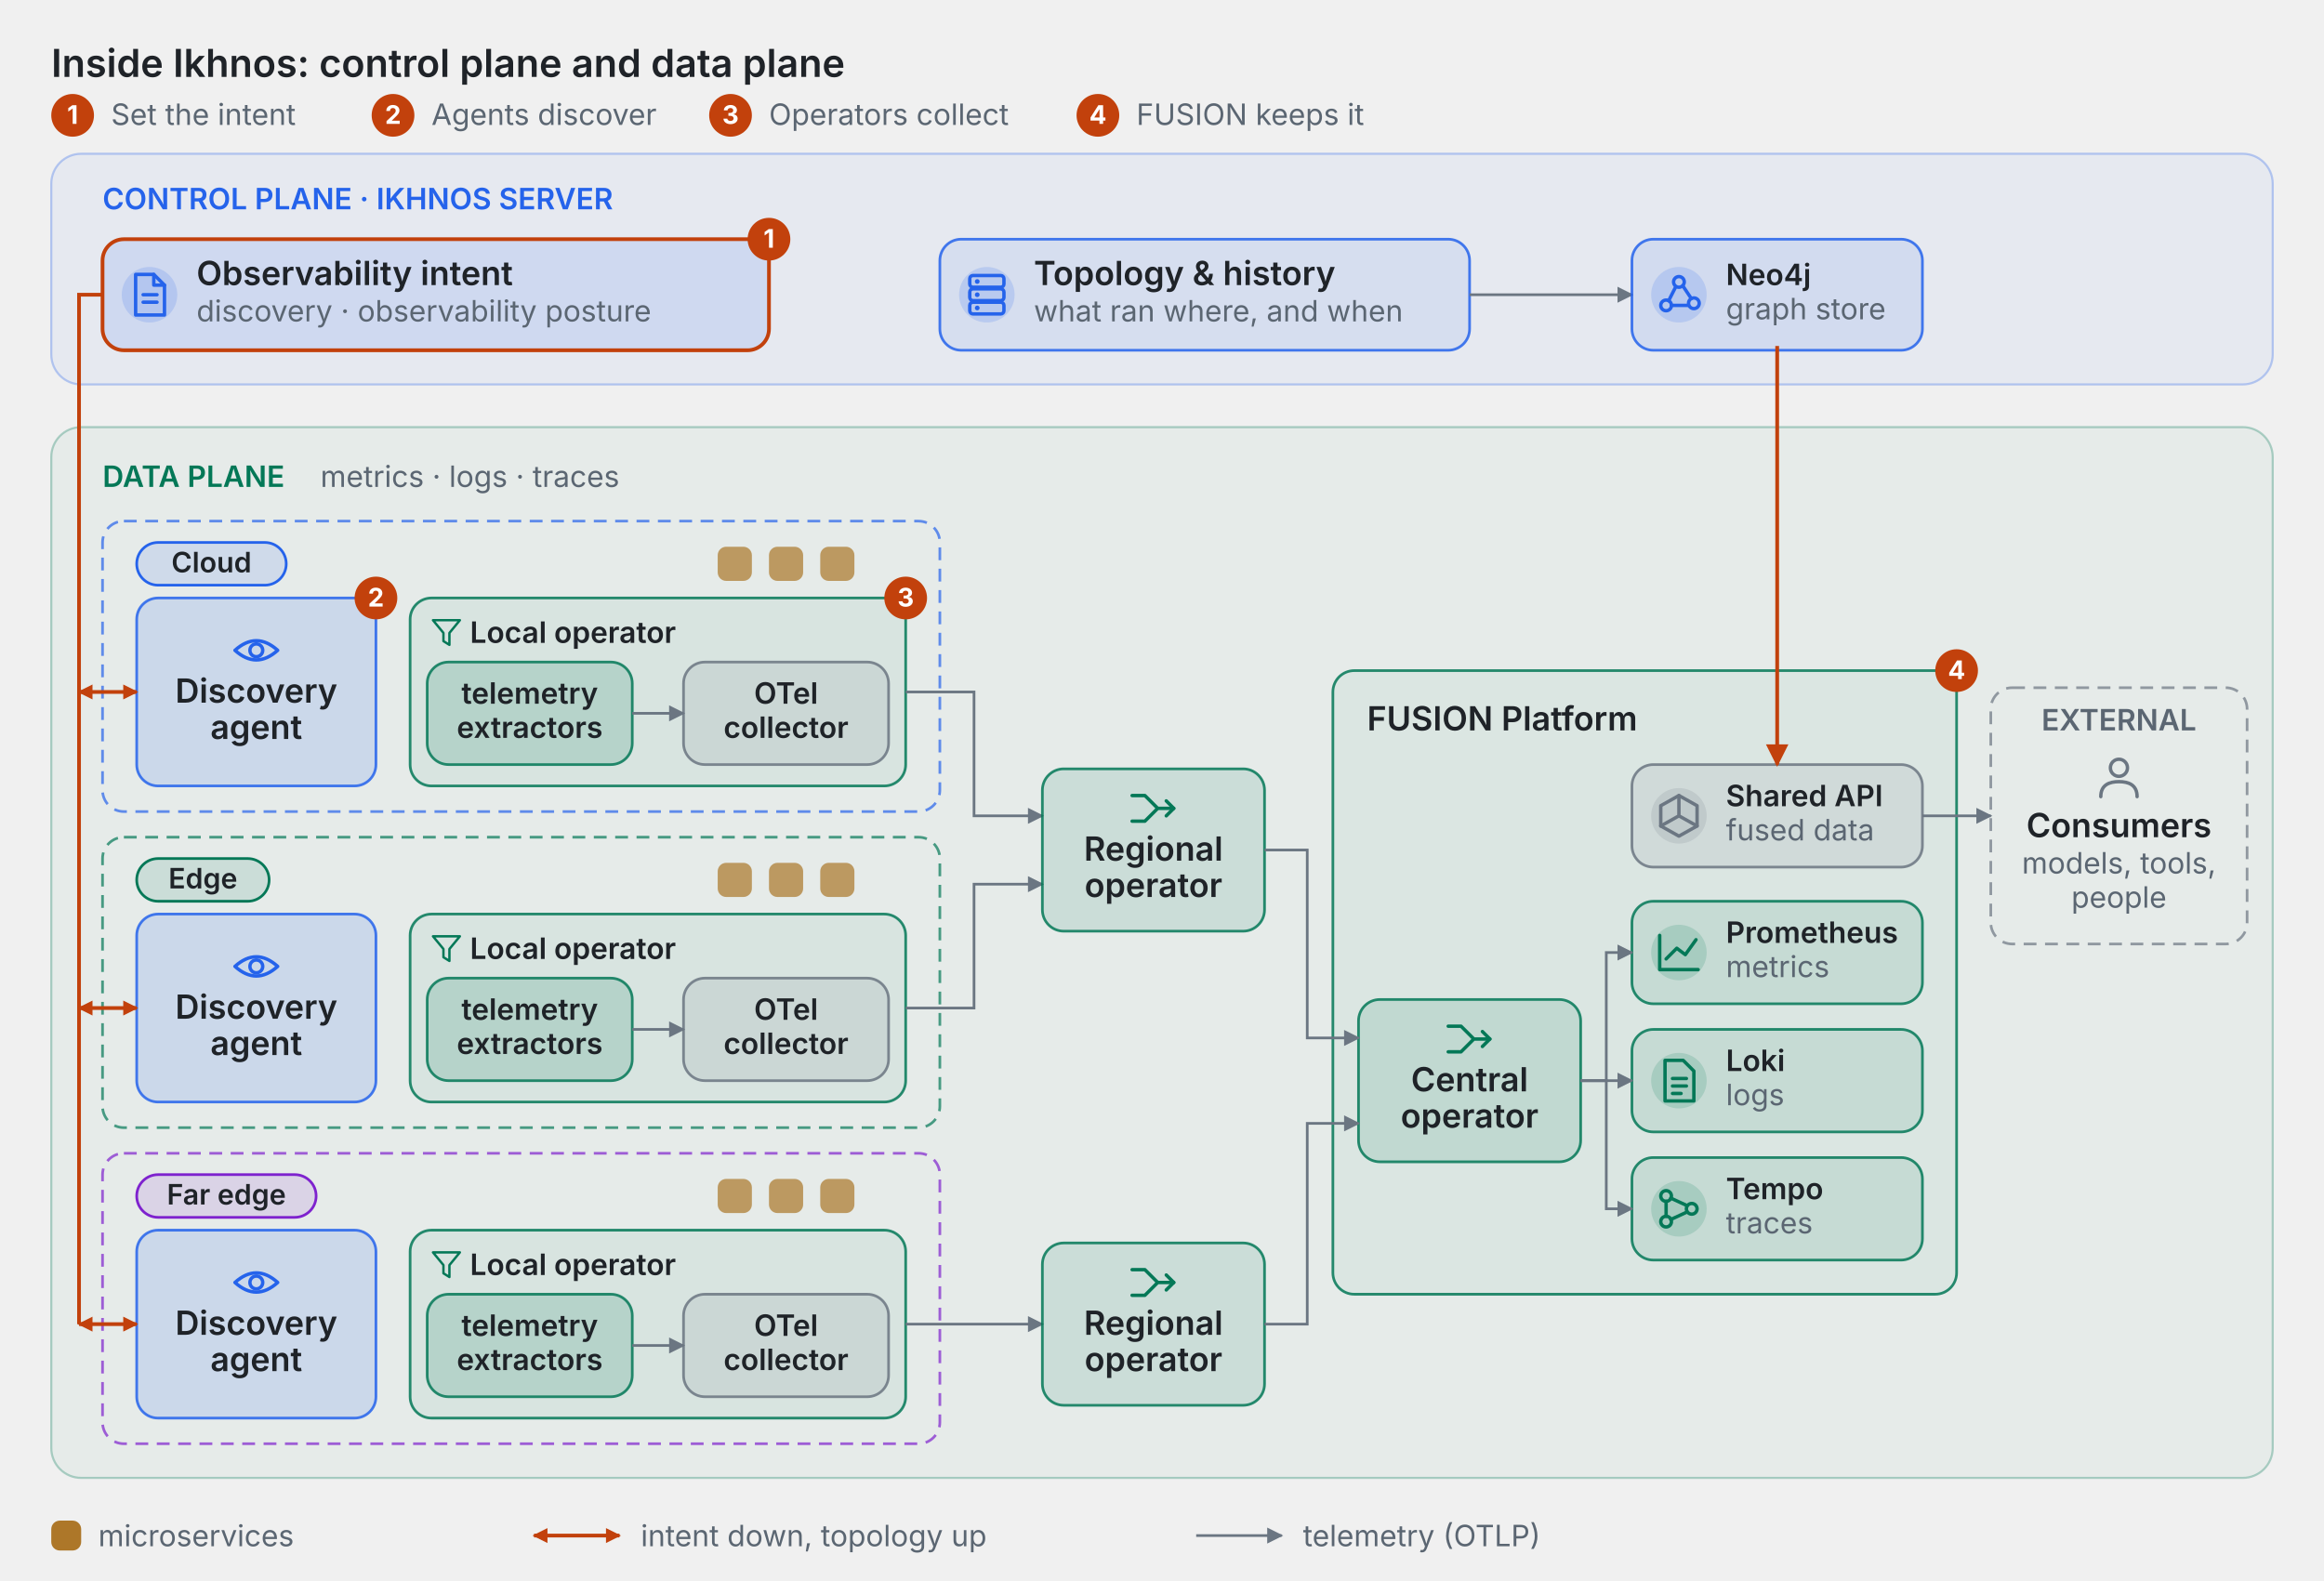
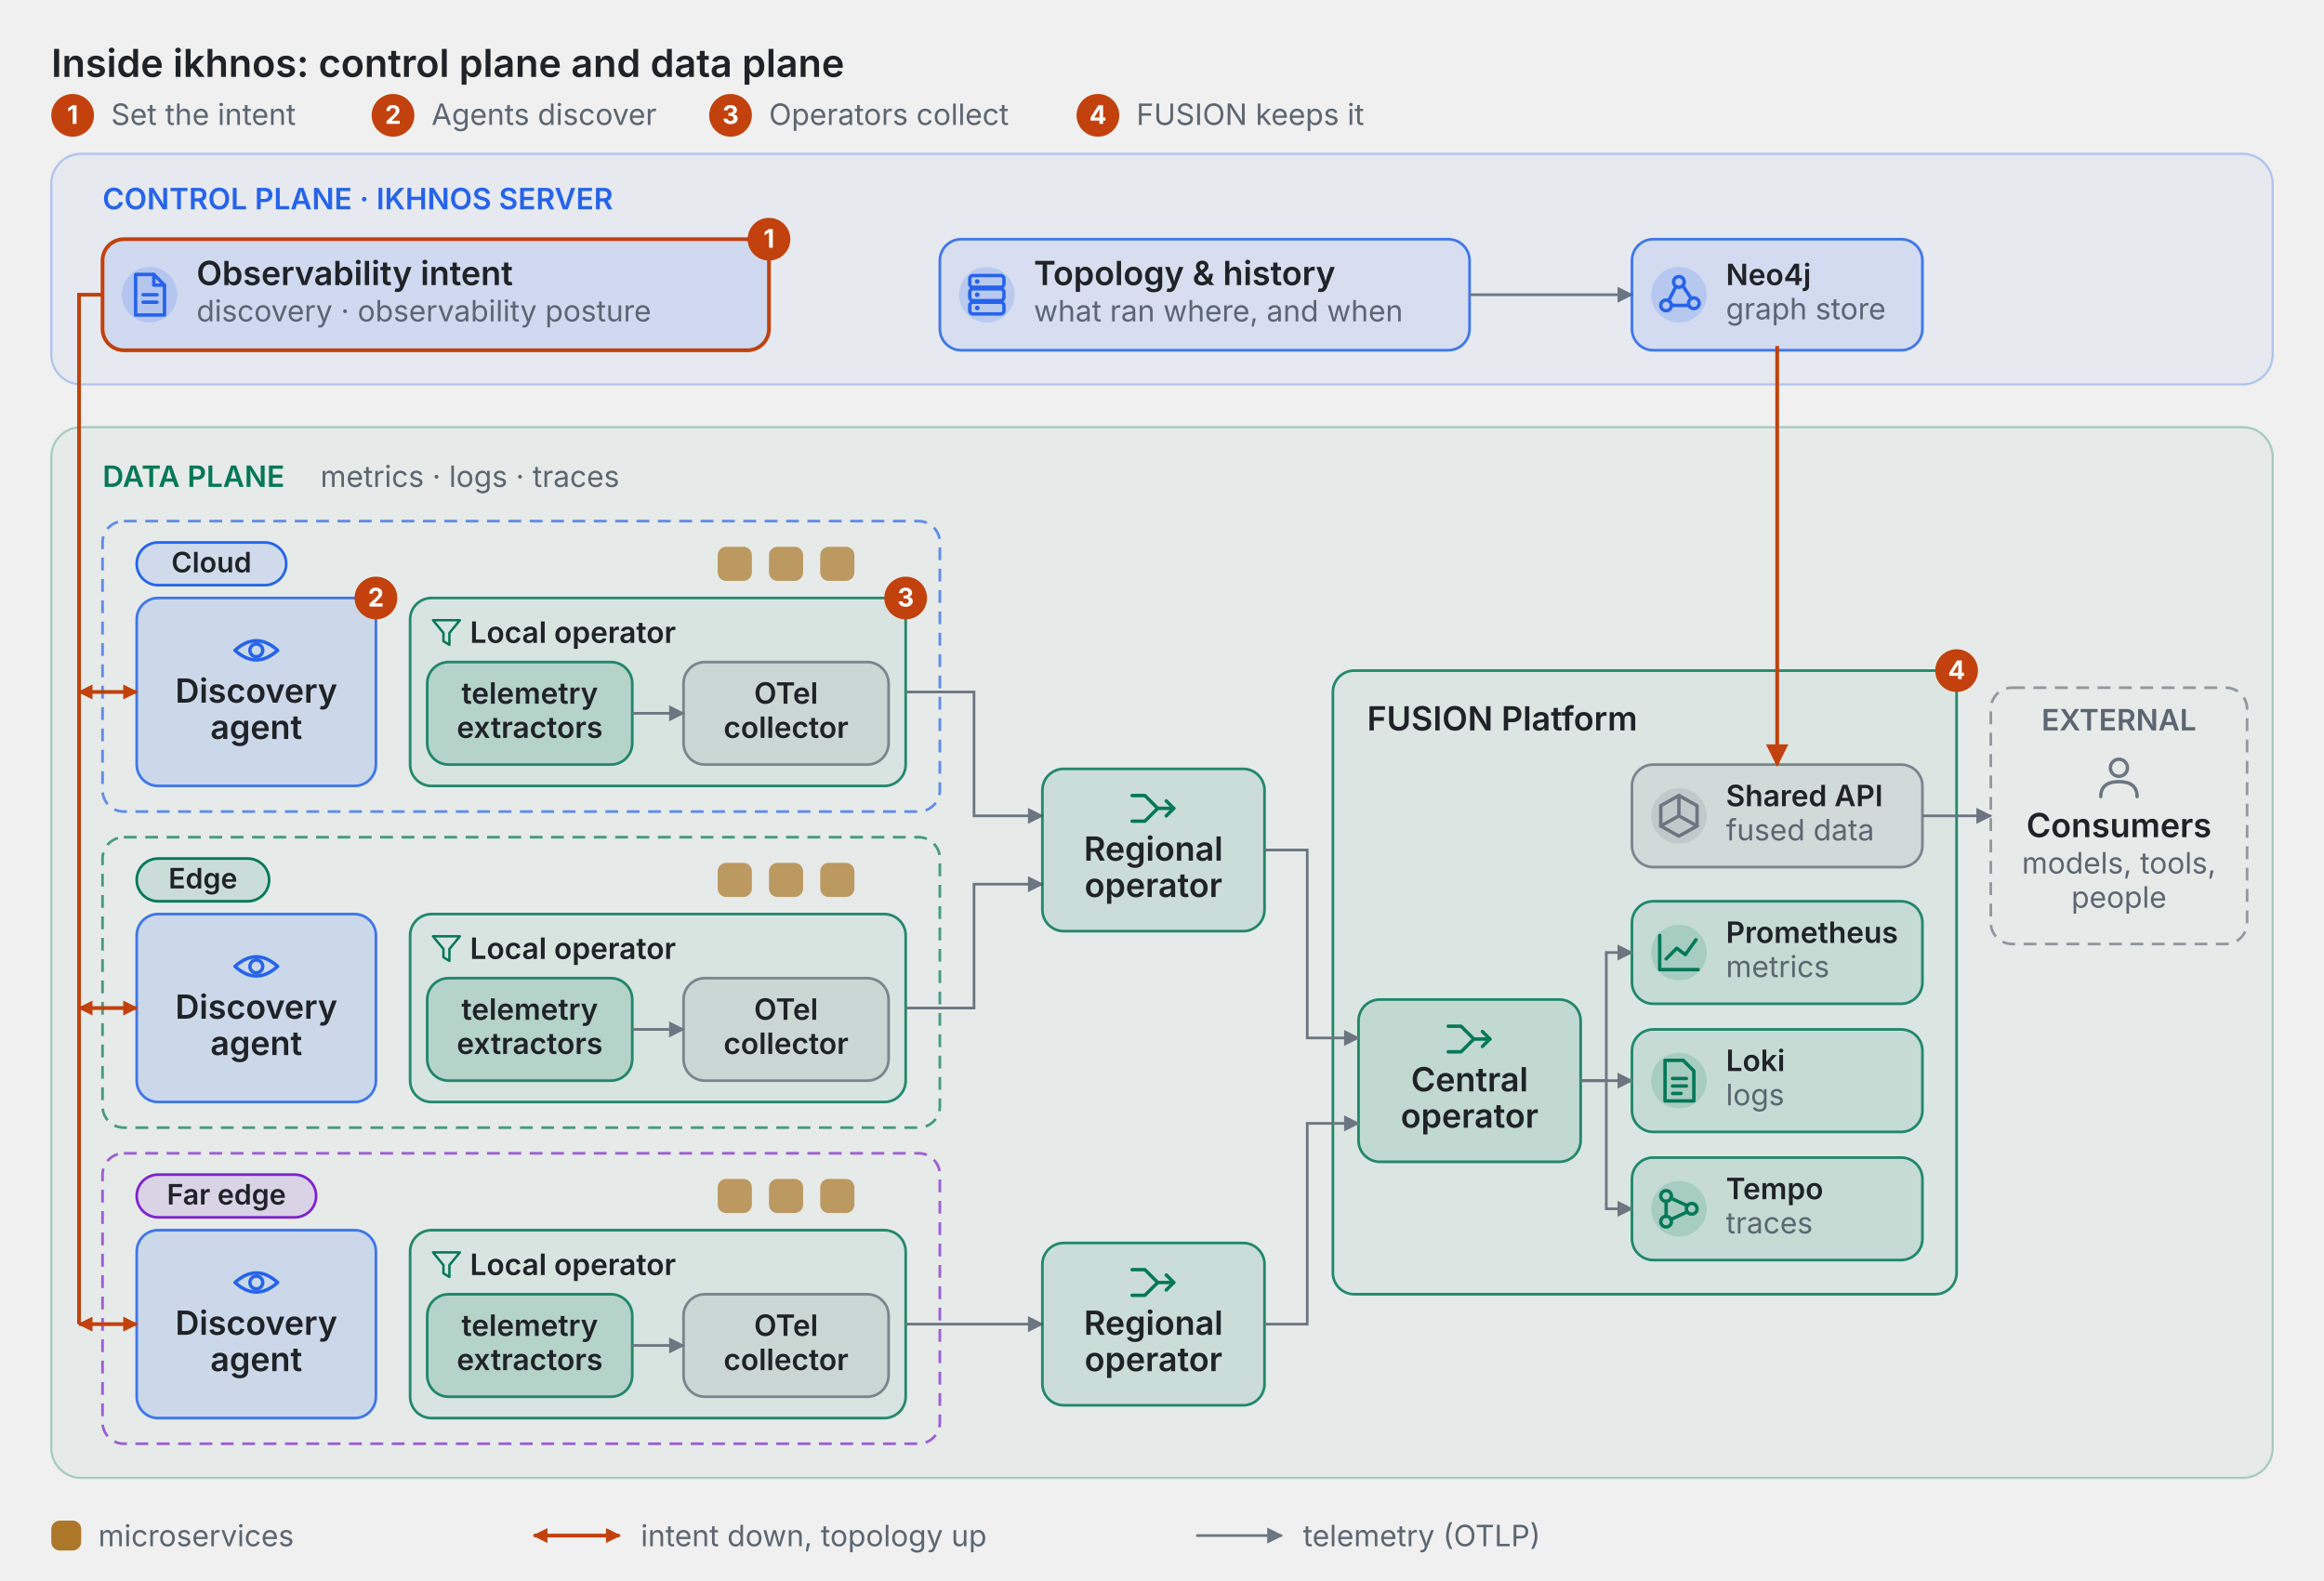
- <svg xmlns="http://www.w3.org/2000/svg" viewBox="0 0 1088 740" role="img" aria-label="Ikhnos has a control plane and a data plane. In the control plane, the server holds the observability intent, which covers discovery and the observability posture, and the topology and history. The intent goes down to a discovery agent in each cloud, edge and far-edge cluster, and the topology comes back up. In the data plane, each cluster has a local operator with telemetry extractors feeding an OpenTelemetry collector. Telemetry goes through regional operators to FUSION's central operator, then into Prometheus for metrics, Loki for logs and Tempo for traces. The server keeps the topology and its history in Neo4j. FUSION's shared API gives outside consumers, models, tools and people, the fused data, and reads the topology from the server." font-size="15.6" font-family="Inter, -apple-system, 'Segoe UI', Helvetica, Arial, sans-serif">
+ <svg xmlns="http://www.w3.org/2000/svg" viewBox="0 0 1088 740" role="img" aria-label="ikhnos has a control plane and a data plane. In the control plane, the server holds the observability intent, which covers discovery and the observability posture, and the topology and history. The intent goes down to a discovery agent in each cloud, edge and far-edge cluster, and the topology comes back up. In the data plane, each cluster has a local operator with telemetry extractors feeding an OpenTelemetry collector. Telemetry goes through regional operators to FUSION's central operator, then into Prometheus for metrics, Loki for logs and Tempo for traces. The server keeps the topology and its history in Neo4j. FUSION's shared API gives outside consumers, models, tools and people, the fused data, and reads the topology from the server." font-size="15.6" font-family="Inter, -apple-system, 'Segoe UI', Helvetica, Arial, sans-serif">
  <defs>
    <marker id="obsplanes-arrow" viewBox="0 0 10 10" refX="9" refY="5" markerWidth="6" markerHeight="6" orient="auto-start-reverse">
      <path d="M0 0L10 5L0 10z" fill="#6b7682" />
    </marker>
    <marker id="obsplanes-arrow-accent" viewBox="0 0 10 10" refX="9" refY="5" markerWidth="6" markerHeight="6" orient="auto-start-reverse">
      <path d="M0 0L10 5L0 10z" fill="#c2410c" />
    </marker>
    <marker id="obsplanes-arrow-accent-sm" viewBox="0 0 10 10" refX="9" refY="5" markerWidth="4" markerHeight="4" orient="auto-start-reverse">
      <path d="M0 0L10 5L0 10z" fill="#c2410c" />
    </marker>
  </defs>
-   <text x="24" y="36" font-size="18" font-weight="600" fill="#1f2328">Inside Ikhnos: control plane and data plane</text>
+   <text x="24" y="36" font-size="18" font-weight="600" fill="#1f2328">Inside ikhnos: control plane and data plane</text>
  <g>
    <g>
      <circle cx="34" cy="54" r="10" fill="#c2410c" />
      <text x="34" y="58" text-anchor="middle" font-size="12" font-weight="700" fill="#fff">1</text>
    </g>
    <text x="52" y="58.5" font-size="13.8" fill="#5b6672">Set the intent</text>
  </g>
  <g>
    <g>
      <circle cx="184" cy="54" r="10" fill="#c2410c" />
      <text x="184" y="58" text-anchor="middle" font-size="12" font-weight="700" fill="#fff">2</text>
    </g>
    <text x="202" y="58.5" font-size="13.8" fill="#5b6672">Agents discover</text>
  </g>
  <g>
    <g>
      <circle cx="342" cy="54" r="10" fill="#c2410c" />
      <text x="342" y="58" text-anchor="middle" font-size="12" font-weight="700" fill="#fff">3</text>
    </g>
    <text x="360" y="58.5" font-size="13.8" fill="#5b6672">Operators collect</text>
  </g>
  <g>
    <g>
      <circle cx="514" cy="54" r="10" fill="#c2410c" />
      <text x="514" y="58" text-anchor="middle" font-size="12" font-weight="700" fill="#fff">4</text>
    </g>
    <text x="532" y="58.5" font-size="13.8" fill="#5b6672">FUSION keeps it</text>
  </g>
  <rect x="24" y="72" width="1040" height="108" rx="14" fill="#2563eb" fill-opacity="0.05" stroke="#2563eb" stroke-opacity="0.3" />
  <text x="48" y="98" font-size="13.8" font-weight="600" fill="#2563eb">CONTROL PLANE · IKHNOS SERVER</text>
  <g>
    <rect x="48" y="112" width="312" height="52" rx="10" fill="#2563eb" fill-opacity="0.12" stroke="#c2410c" stroke-opacity="1" stroke-width="1.75" />
    <circle cx="70" cy="138" r="13" fill="#2563eb" fill-opacity="0.16" />
    <g transform="translate(70 138)">
      <path d="M-6.5 -9.5H2L7 -4.5V9.5H-6.5Z" fill="none" stroke="#2563eb" stroke-width="1.6" stroke-linecap="round" stroke-linejoin="round" />
      <path d="M2 -9.5V-4.5H7M-3 0H3.5M-3 3.5H3.5" fill="none" stroke="#2563eb" stroke-width="1.6" stroke-linecap="round" stroke-linejoin="round" />
    </g>
    <text x="92" y="133.5" font-weight="600" fill="#1f2328">Observability intent</text>
    <text x="92" y="150.5" font-size="13.8" fill="#5b6672">discovery · observability posture</text>
  </g>
  <g>
    <rect x="440" y="112" width="248" height="52" rx="10" fill="#2563eb" fill-opacity="0.08" stroke="#2563eb" stroke-opacity="0.85" stroke-width="1.25" />
    <circle cx="462" cy="138" r="13" fill="#2563eb" fill-opacity="0.16" />
    <g transform="translate(462 138)">
      <rect x="-8" y="-9" width="16" height="5.5" rx="1.5" fill="none" stroke="#2563eb" stroke-width="1.6" stroke-linecap="round" stroke-linejoin="round" />
      <rect x="-8" y="-2.75" width="16" height="5.5" rx="1.5" fill="none" stroke="#2563eb" stroke-width="1.6" stroke-linecap="round" stroke-linejoin="round" />
      <rect x="-8" y="3.5" width="16" height="5.5" rx="1.5" fill="none" stroke="#2563eb" stroke-width="1.6" stroke-linecap="round" stroke-linejoin="round" />
      <path d="M-4.5 -6.2h.01M-4.5 0h.01M-4.5 6.2h.01" fill="none" stroke="#2563eb" stroke-width="2.2" stroke-linecap="round" stroke-linejoin="round" />
    </g>
    <text x="484" y="133.5" font-weight="600" fill="#1f2328">Topology &amp; history</text>
    <text x="484" y="150.5" font-size="13.8" fill="#5b6672">what ran where, and when</text>
  </g>
  <path d="M688 138H764" fill="none" stroke="#6b7682" stroke-width="1.25" marker-end="url(#obsplanes-arrow)" />
  <g>
    <rect x="764" y="112" width="136" height="52" rx="10" fill="#2563eb" fill-opacity="0.1" stroke="#2563eb" stroke-opacity="0.85" stroke-width="1.25" />
    <circle cx="786" cy="138" r="13" fill="#2563eb" fill-opacity="0.16" />
    <g transform="translate(786 138)">
      <circle cx="-6" cy="5" r="2.5" fill="none" stroke="#2563eb" stroke-width="1.6" stroke-linecap="round" stroke-linejoin="round" />
      <circle cx="0" cy="-6" r="2.5" fill="none" stroke="#2563eb" stroke-width="1.6" stroke-linecap="round" stroke-linejoin="round" />
      <circle cx="7" cy="4" r="2.5" fill="none" stroke="#2563eb" stroke-width="1.6" stroke-linecap="round" stroke-linejoin="round" />
      <path d="M-4.8 2.8L-1.5 -3.7M1.8 -4.2L5.8 1.8M-3.5 5H4.5" fill="none" stroke="#2563eb" stroke-width="1.6" stroke-linecap="round" stroke-linejoin="round" />
    </g>
    <text x="808" y="133.5" font-size="13.8" font-weight="600" fill="#1f2328">Neo4j</text>
    <text x="808" y="149.5" font-size="13.8" fill="#5b6672">graph store</text>
  </g>
  <rect x="24" y="200" width="1040" height="492" rx="14" fill="#047857" fill-opacity="0.045" stroke="#047857" stroke-opacity="0.3" />
  <text x="48" y="228" font-size="13.8" font-weight="600" fill="#047857">DATA PLANE</text>
  <text x="150" y="228" font-size="13.8" fill="#5b6672">metrics · logs · traces</text>
  <g>
    <rect x="48" y="244" width="392" height="136" rx="10" fill="none" fill-opacity="0" stroke="#2563eb" stroke-opacity="0.7" stroke-width="1.25" stroke-dasharray="6 4" />
    <g>
      <rect x="64" y="254" width="70" height="20" rx="10" fill="#2563eb" fill-opacity="0.12" stroke="#2563eb" stroke-width="1.25" />
      <text x="99" y="268" text-anchor="middle" font-size="13.2" font-weight="600" fill="#1f2328">Cloud</text>
    </g>
    <rect x="336" y="256" width="16" height="16" rx="4" fill="#a16207" fill-opacity="0.6" />
    <rect x="360" y="256" width="16" height="16" rx="4" fill="#a16207" fill-opacity="0.6" />
    <rect x="384" y="256" width="16" height="16" rx="4" fill="#a16207" fill-opacity="0.6" />
    <g>
      <rect x="64" y="280" width="112" height="88" rx="10" fill="#2563eb" fill-opacity="0.14" stroke="#2563eb" stroke-opacity="0.85" stroke-width="1.25" />
      <g transform="translate(120 304.5)">
        <path d="M-10 0Q0 -9 10 0Q0 9 -10 0Z" fill="none" stroke="#2563eb" stroke-width="1.6" stroke-linecap="round" stroke-linejoin="round" />
        <circle cx="0" cy="0" r="3" fill="none" stroke="#2563eb" stroke-width="1.6" stroke-linecap="round" stroke-linejoin="round" />
      </g>
      <text x="120" y="329" font-weight="600" fill="#1f2328" text-anchor="middle">Discovery</text>
      <text x="120" y="346" font-weight="600" fill="#1f2328" text-anchor="middle">agent</text>
    </g>
    <rect x="192" y="280" width="232" height="88" rx="10" fill="#047857" fill-opacity="0.06" stroke="#047857" stroke-opacity="0.85" stroke-width="1.25" />
    <g transform="translate(209 296) scale(0.7)">
      <g transform="translate(0 0)">
        <path d="M-9 -8H9L2 0.5V8.5L-2 6V0.5Z" fill="none" stroke="#047857" stroke-width="1.6" stroke-linecap="round" stroke-linejoin="round" />
      </g>
    </g>
    <text x="220" y="301" font-size="13.8" font-weight="600" fill="#1f2328">Local operator</text>
    <rect x="200" y="310" width="96" height="48" rx="10" fill="#047857" fill-opacity="0.16" stroke="#047857" stroke-opacity="0.85" stroke-width="1.25" />
    <text x="248" y="329.5" font-size="13.8" font-weight="600" fill="#1f2328" text-anchor="middle">telemetry</text>
    <text x="248" y="345.5" font-size="13.8" font-weight="600" fill="#1f2328" text-anchor="middle">extractors</text>
    <path d="M296 334H320" fill="none" stroke="#6b7682" stroke-width="1.25" marker-end="url(#obsplanes-arrow)" />
    <rect x="320" y="310" width="96" height="48" rx="10" fill="#6b7682" fill-opacity="0.12" stroke="#6b7682" stroke-opacity="0.85" stroke-width="1.25" />
    <text x="368" y="329.5" font-size="13.8" font-weight="600" fill="#1f2328" text-anchor="middle">OTel</text>
    <text x="368" y="345.5" font-size="13.8" font-weight="600" fill="#1f2328" text-anchor="middle">collector</text>
    <path d="M37 324H64" fill="none" stroke="#c2410c" stroke-width="1.75" marker-end="url(#obsplanes-arrow-accent-sm)" marker-start="url(#obsplanes-arrow-accent-sm)" />
    <path d="M424 324H456V382H488" fill="none" stroke="#6b7682" stroke-width="1.25" marker-end="url(#obsplanes-arrow)" />
  </g>
  <g>
    <rect x="48" y="392" width="392" height="136" rx="10" fill="none" fill-opacity="0" stroke="#047857" stroke-opacity="0.7" stroke-width="1.25" stroke-dasharray="6 4" />
    <g>
      <rect x="64" y="402" width="62" height="20" rx="10" fill="#047857" fill-opacity="0.12" stroke="#047857" stroke-width="1.25" />
      <text x="95" y="416" text-anchor="middle" font-size="13.2" font-weight="600" fill="#1f2328">Edge</text>
    </g>
    <rect x="336" y="404" width="16" height="16" rx="4" fill="#a16207" fill-opacity="0.6" />
    <rect x="360" y="404" width="16" height="16" rx="4" fill="#a16207" fill-opacity="0.6" />
    <rect x="384" y="404" width="16" height="16" rx="4" fill="#a16207" fill-opacity="0.6" />
    <g>
      <rect x="64" y="428" width="112" height="88" rx="10" fill="#2563eb" fill-opacity="0.14" stroke="#2563eb" stroke-opacity="0.85" stroke-width="1.25" />
      <g transform="translate(120 452.5)">
        <path d="M-10 0Q0 -9 10 0Q0 9 -10 0Z" fill="none" stroke="#2563eb" stroke-width="1.6" stroke-linecap="round" stroke-linejoin="round" />
        <circle cx="0" cy="0" r="3" fill="none" stroke="#2563eb" stroke-width="1.6" stroke-linecap="round" stroke-linejoin="round" />
      </g>
      <text x="120" y="477" font-weight="600" fill="#1f2328" text-anchor="middle">Discovery</text>
      <text x="120" y="494" font-weight="600" fill="#1f2328" text-anchor="middle">agent</text>
    </g>
    <rect x="192" y="428" width="232" height="88" rx="10" fill="#047857" fill-opacity="0.06" stroke="#047857" stroke-opacity="0.85" stroke-width="1.25" />
    <g transform="translate(209 444) scale(0.7)">
      <g transform="translate(0 0)">
        <path d="M-9 -8H9L2 0.5V8.5L-2 6V0.5Z" fill="none" stroke="#047857" stroke-width="1.6" stroke-linecap="round" stroke-linejoin="round" />
      </g>
    </g>
    <text x="220" y="449" font-size="13.8" font-weight="600" fill="#1f2328">Local operator</text>
    <rect x="200" y="458" width="96" height="48" rx="10" fill="#047857" fill-opacity="0.16" stroke="#047857" stroke-opacity="0.85" stroke-width="1.25" />
    <text x="248" y="477.5" font-size="13.8" font-weight="600" fill="#1f2328" text-anchor="middle">telemetry</text>
    <text x="248" y="493.5" font-size="13.8" font-weight="600" fill="#1f2328" text-anchor="middle">extractors</text>
    <path d="M296 482H320" fill="none" stroke="#6b7682" stroke-width="1.25" marker-end="url(#obsplanes-arrow)" />
    <rect x="320" y="458" width="96" height="48" rx="10" fill="#6b7682" fill-opacity="0.12" stroke="#6b7682" stroke-opacity="0.85" stroke-width="1.25" />
    <text x="368" y="477.5" font-size="13.8" font-weight="600" fill="#1f2328" text-anchor="middle">OTel</text>
    <text x="368" y="493.5" font-size="13.8" font-weight="600" fill="#1f2328" text-anchor="middle">collector</text>
    <path d="M37 472H64" fill="none" stroke="#c2410c" stroke-width="1.75" marker-end="url(#obsplanes-arrow-accent-sm)" marker-start="url(#obsplanes-arrow-accent-sm)" />
    <path d="M424 472H456V414H488" fill="none" stroke="#6b7682" stroke-width="1.25" marker-end="url(#obsplanes-arrow)" />
  </g>
  <g>
    <rect x="48" y="540" width="392" height="136" rx="10" fill="none" fill-opacity="0" stroke="#7e22ce" stroke-opacity="0.7" stroke-width="1.25" stroke-dasharray="6 4" />
    <g>
      <rect x="64" y="550" width="84" height="20" rx="10" fill="#7e22ce" fill-opacity="0.12" stroke="#7e22ce" stroke-width="1.25" />
      <text x="106" y="564" text-anchor="middle" font-size="13.2" font-weight="600" fill="#1f2328">Far edge</text>
    </g>
    <rect x="336" y="552" width="16" height="16" rx="4" fill="#a16207" fill-opacity="0.6" />
    <rect x="360" y="552" width="16" height="16" rx="4" fill="#a16207" fill-opacity="0.6" />
    <rect x="384" y="552" width="16" height="16" rx="4" fill="#a16207" fill-opacity="0.6" />
    <g>
      <rect x="64" y="576" width="112" height="88" rx="10" fill="#2563eb" fill-opacity="0.14" stroke="#2563eb" stroke-opacity="0.85" stroke-width="1.25" />
      <g transform="translate(120 600.5)">
        <path d="M-10 0Q0 -9 10 0Q0 9 -10 0Z" fill="none" stroke="#2563eb" stroke-width="1.6" stroke-linecap="round" stroke-linejoin="round" />
        <circle cx="0" cy="0" r="3" fill="none" stroke="#2563eb" stroke-width="1.6" stroke-linecap="round" stroke-linejoin="round" />
      </g>
      <text x="120" y="625" font-weight="600" fill="#1f2328" text-anchor="middle">Discovery</text>
      <text x="120" y="642" font-weight="600" fill="#1f2328" text-anchor="middle">agent</text>
    </g>
    <rect x="192" y="576" width="232" height="88" rx="10" fill="#047857" fill-opacity="0.06" stroke="#047857" stroke-opacity="0.85" stroke-width="1.25" />
    <g transform="translate(209 592) scale(0.7)">
      <g transform="translate(0 0)">
        <path d="M-9 -8H9L2 0.5V8.5L-2 6V0.5Z" fill="none" stroke="#047857" stroke-width="1.6" stroke-linecap="round" stroke-linejoin="round" />
      </g>
    </g>
    <text x="220" y="597" font-size="13.8" font-weight="600" fill="#1f2328">Local operator</text>
    <rect x="200" y="606" width="96" height="48" rx="10" fill="#047857" fill-opacity="0.16" stroke="#047857" stroke-opacity="0.85" stroke-width="1.25" />
    <text x="248" y="625.5" font-size="13.8" font-weight="600" fill="#1f2328" text-anchor="middle">telemetry</text>
    <text x="248" y="641.5" font-size="13.8" font-weight="600" fill="#1f2328" text-anchor="middle">extractors</text>
    <path d="M296 630H320" fill="none" stroke="#6b7682" stroke-width="1.25" marker-end="url(#obsplanes-arrow)" />
    <rect x="320" y="606" width="96" height="48" rx="10" fill="#6b7682" fill-opacity="0.12" stroke="#6b7682" stroke-opacity="0.85" stroke-width="1.25" />
    <text x="368" y="625.5" font-size="13.8" font-weight="600" fill="#1f2328" text-anchor="middle">OTel</text>
    <text x="368" y="641.5" font-size="13.8" font-weight="600" fill="#1f2328" text-anchor="middle">collector</text>
    <path d="M37 620H64" fill="none" stroke="#c2410c" stroke-width="1.75" marker-end="url(#obsplanes-arrow-accent-sm)" marker-start="url(#obsplanes-arrow-accent-sm)" />
    <path d="M424 620H488" fill="none" stroke="#6b7682" stroke-width="1.25" marker-end="url(#obsplanes-arrow)" />
  </g>
  <path d="M48 138H37V620" fill="none" stroke="#c2410c" stroke-width="1.75" />
  <g>
    <rect x="488" y="360" width="104" height="76" rx="10" fill="#047857" fill-opacity="0.12" stroke="#047857" stroke-opacity="0.85" stroke-width="1.25" />
    <g transform="translate(540 378.5)">
      <path d="M-10 -6H-4L2 0M-10 6H-4L2 0M2 0H9.5" fill="none" stroke="#047857" stroke-width="1.6" stroke-linecap="round" stroke-linejoin="round" />
      <path d="M6 -3.5L9.5 0L6 3.5" fill="none" stroke="#047857" stroke-width="1.6" stroke-linecap="round" stroke-linejoin="round" />
    </g>
    <text x="540" y="403" font-weight="600" fill="#1f2328" text-anchor="middle">Regional</text>
    <text x="540" y="420" font-weight="600" fill="#1f2328" text-anchor="middle">operator</text>
  </g>
  <g>
    <rect x="488" y="582" width="104" height="76" rx="10" fill="#047857" fill-opacity="0.12" stroke="#047857" stroke-opacity="0.85" stroke-width="1.25" />
    <g transform="translate(540 600.5)">
      <path d="M-10 -6H-4L2 0M-10 6H-4L2 0M2 0H9.5" fill="none" stroke="#047857" stroke-width="1.6" stroke-linecap="round" stroke-linejoin="round" />
      <path d="M6 -3.5L9.5 0L6 3.5" fill="none" stroke="#047857" stroke-width="1.6" stroke-linecap="round" stroke-linejoin="round" />
    </g>
    <text x="540" y="625" font-weight="600" fill="#1f2328" text-anchor="middle">Regional</text>
    <text x="540" y="642" font-weight="600" fill="#1f2328" text-anchor="middle">operator</text>
  </g>
  <rect x="624" y="314" width="292" height="292" rx="10" fill="#047857" fill-opacity="0.05" stroke="#047857" stroke-opacity="0.85" stroke-width="1.25" />
  <text x="640" y="342" font-weight="600" fill="#1f2328">FUSION Platform</text>
  <g>
    <rect x="636" y="468" width="104" height="76" rx="10" fill="#047857" fill-opacity="0.12" stroke="#047857" stroke-opacity="0.85" stroke-width="1.25" />
    <g transform="translate(688 486.5)">
      <path d="M-10 -6H-4L2 0M-10 6H-4L2 0M2 0H9.5" fill="none" stroke="#047857" stroke-width="1.6" stroke-linecap="round" stroke-linejoin="round" />
      <path d="M6 -3.5L9.5 0L6 3.5" fill="none" stroke="#047857" stroke-width="1.6" stroke-linecap="round" stroke-linejoin="round" />
    </g>
    <text x="688" y="511" font-weight="600" fill="#1f2328" text-anchor="middle">Central</text>
    <text x="688" y="528" font-weight="600" fill="#1f2328" text-anchor="middle">operator</text>
  </g>
  <g>
    <g>
      <rect x="764" y="422" width="136" height="48" rx="10" fill="#047857" fill-opacity="0.1" stroke="#047857" stroke-opacity="0.85" stroke-width="1.25" />
      <circle cx="786" cy="446" r="13" fill="#047857" fill-opacity="0.16" />
      <g transform="translate(786 446)">
        <path d="M-9 -8V8H9M-6 3L-1 -2L3 1L8 -6" fill="none" stroke="#047857" stroke-width="1.6" stroke-linecap="round" stroke-linejoin="round" />
      </g>
      <text x="808" y="441.5" font-size="13.8" font-weight="600" fill="#1f2328">Prometheus</text>
      <text x="808" y="457.5" font-size="13.8" fill="#5b6672">metrics</text>
    </g>
    <path d="M740 506H752V446H764" fill="none" stroke="#6b7682" stroke-width="1.25" marker-end="url(#obsplanes-arrow)" />
  </g>
  <g>
    <g>
      <rect x="764" y="482" width="136" height="48" rx="10" fill="#047857" fill-opacity="0.1" stroke="#047857" stroke-opacity="0.85" stroke-width="1.25" />
      <circle cx="786" cy="506" r="13" fill="#047857" fill-opacity="0.16" />
      <g transform="translate(786 506)">
        <path d="M-6.5 -9.5H2L7 -4.5V9.5H-6.5Z" fill="none" stroke="#047857" stroke-width="1.6" stroke-linecap="round" stroke-linejoin="round" />
        <path d="M-3 -1H3.5M-3 2.5H3.5M-3 6H1" fill="none" stroke="#047857" stroke-width="1.6" stroke-linecap="round" stroke-linejoin="round" />
      </g>
      <text x="808" y="501.5" font-size="13.8" font-weight="600" fill="#1f2328">Loki</text>
      <text x="808" y="517.5" font-size="13.8" fill="#5b6672">logs</text>
    </g>
    <path d="M740 506H752V506H764" fill="none" stroke="#6b7682" stroke-width="1.25" marker-end="url(#obsplanes-arrow)" />
  </g>
  <g>
    <g>
      <rect x="764" y="542" width="136" height="48" rx="10" fill="#047857" fill-opacity="0.1" stroke="#047857" stroke-opacity="0.85" stroke-width="1.25" />
      <circle cx="786" cy="566" r="13" fill="#047857" fill-opacity="0.16" />
      <g transform="translate(786 566)">
        <circle cx="-6" cy="-6" r="2.5" fill="none" stroke="#047857" stroke-width="1.6" stroke-linecap="round" stroke-linejoin="round" />
        <circle cx="6" cy="0" r="2.5" fill="none" stroke="#047857" stroke-width="1.6" stroke-linecap="round" stroke-linejoin="round" />
        <circle cx="-6" cy="6" r="2.5" fill="none" stroke="#047857" stroke-width="1.6" stroke-linecap="round" stroke-linejoin="round" />
        <path d="M-6 -3.5V3.5M-3.8 -5L3.8 -1.5M-3.8 5L3.8 1.5" fill="none" stroke="#047857" stroke-width="1.6" stroke-linecap="round" stroke-linejoin="round" />
      </g>
      <text x="808" y="561.5" font-size="13.8" font-weight="600" fill="#1f2328">Tempo</text>
      <text x="808" y="577.5" font-size="13.8" fill="#5b6672">traces</text>
    </g>
    <path d="M740 506H752V566H764" fill="none" stroke="#6b7682" stroke-width="1.25" marker-end="url(#obsplanes-arrow)" />
  </g>
  <g>
    <rect x="764" y="358" width="136" height="48" rx="10" fill="#6b7682" fill-opacity="0.1" stroke="#6b7682" stroke-opacity="0.85" stroke-width="1.25" />
    <circle cx="786" cy="382" r="13" fill="#6b7682" fill-opacity="0.16" />
    <g transform="translate(786 382)">
      <path d="M0 -9.5L8.5 -4.75V4.75L0 9.5L-8.5 4.75V-4.75Z" fill="none" stroke="#6b7682" stroke-width="1.6" stroke-linecap="round" stroke-linejoin="round" />
      <path d="M0 -9.5V0M0 0L8.5 4.75M0 0L-8.5 4.75" fill="none" stroke="#6b7682" stroke-width="1.6" stroke-linecap="round" stroke-linejoin="round" />
    </g>
    <text x="808" y="377.5" font-size="13.8" font-weight="600" fill="#1f2328">Shared API</text>
    <text x="808" y="393.5" font-size="13.8" fill="#5b6672">fused data</text>
  </g>
  <rect x="932" y="322" width="120" height="120" rx="10" fill="none" fill-opacity="0" stroke="#6b7682" stroke-opacity="0.7" stroke-width="1.25" stroke-dasharray="6 4" />
  <text x="992" y="342" font-size="13.8" font-weight="600" fill="#5b6672" text-anchor="middle">EXTERNAL</text>
  <g transform="translate(992 364)">
    <circle cx="0" cy="-4.5" r="4" fill="none" stroke="#6b7682" stroke-width="1.6" stroke-linecap="round" stroke-linejoin="round" />
    <path d="M-8.5 9C-8.5 3.5 -4.5 2 0 2S8.5 3.5 8.5 9" fill="none" stroke="#6b7682" stroke-width="1.6" stroke-linecap="round" stroke-linejoin="round" />
  </g>
  <text x="992" y="392" font-weight="600" fill="#1f2328" text-anchor="middle">Consumers</text>
  <text x="992" y="409" font-size="13.8" fill="#5b6672" text-anchor="middle">models, tools,</text>
  <text x="992" y="425" font-size="13.8" fill="#5b6672" text-anchor="middle">people</text>
  <path d="M900 382H932" fill="none" stroke="#6b7682" stroke-width="1.25" marker-end="url(#obsplanes-arrow)" />
  <path d="M592 398H612V486H636" fill="none" stroke="#6b7682" stroke-width="1.25" marker-end="url(#obsplanes-arrow)" />
  <path d="M592 620H612V526H636" fill="none" stroke="#6b7682" stroke-width="1.25" marker-end="url(#obsplanes-arrow)" />
  <path d="M832 162V358" fill="none" stroke="#c2410c" stroke-width="1.75" marker-end="url(#obsplanes-arrow-accent)" />
  <g>
    <circle cx="360" cy="112" r="10" fill="#c2410c" />
    <text x="360" y="116" text-anchor="middle" font-size="12" font-weight="700" fill="#fff">1</text>
  </g>
  <g>
    <circle cx="176" cy="280" r="10" fill="#c2410c" />
    <text x="176" y="284" text-anchor="middle" font-size="12" font-weight="700" fill="#fff">2</text>
  </g>
  <g>
    <circle cx="424" cy="280" r="10" fill="#c2410c" />
    <text x="424" y="284" text-anchor="middle" font-size="12" font-weight="700" fill="#fff">3</text>
  </g>
  <g>
    <circle cx="916" cy="314" r="10" fill="#c2410c" />
    <text x="916" y="318" text-anchor="middle" font-size="12" font-weight="700" fill="#fff">4</text>
  </g>
  <rect x="24" y="712" width="14" height="14" rx="4" fill="#a16207" fill-opacity="0.85" />
  <text x="46" y="724" font-size="13.8" fill="#5b6672">microservices</text>
  <path d="M250 719H290" fill="none" stroke="#c2410c" stroke-width="1.75" marker-end="url(#obsplanes-arrow-accent-sm)" marker-start="url(#obsplanes-arrow-accent-sm)" />
  <text x="300" y="724" font-size="13.8" fill="#5b6672">intent down, topology up</text>
  <path d="M560 719H600" fill="none" stroke="#6b7682" stroke-width="1.25" marker-end="url(#obsplanes-arrow)" />
  <text x="610" y="724" font-size="13.8" fill="#5b6672">telemetry (OTLP)</text>
</svg>
